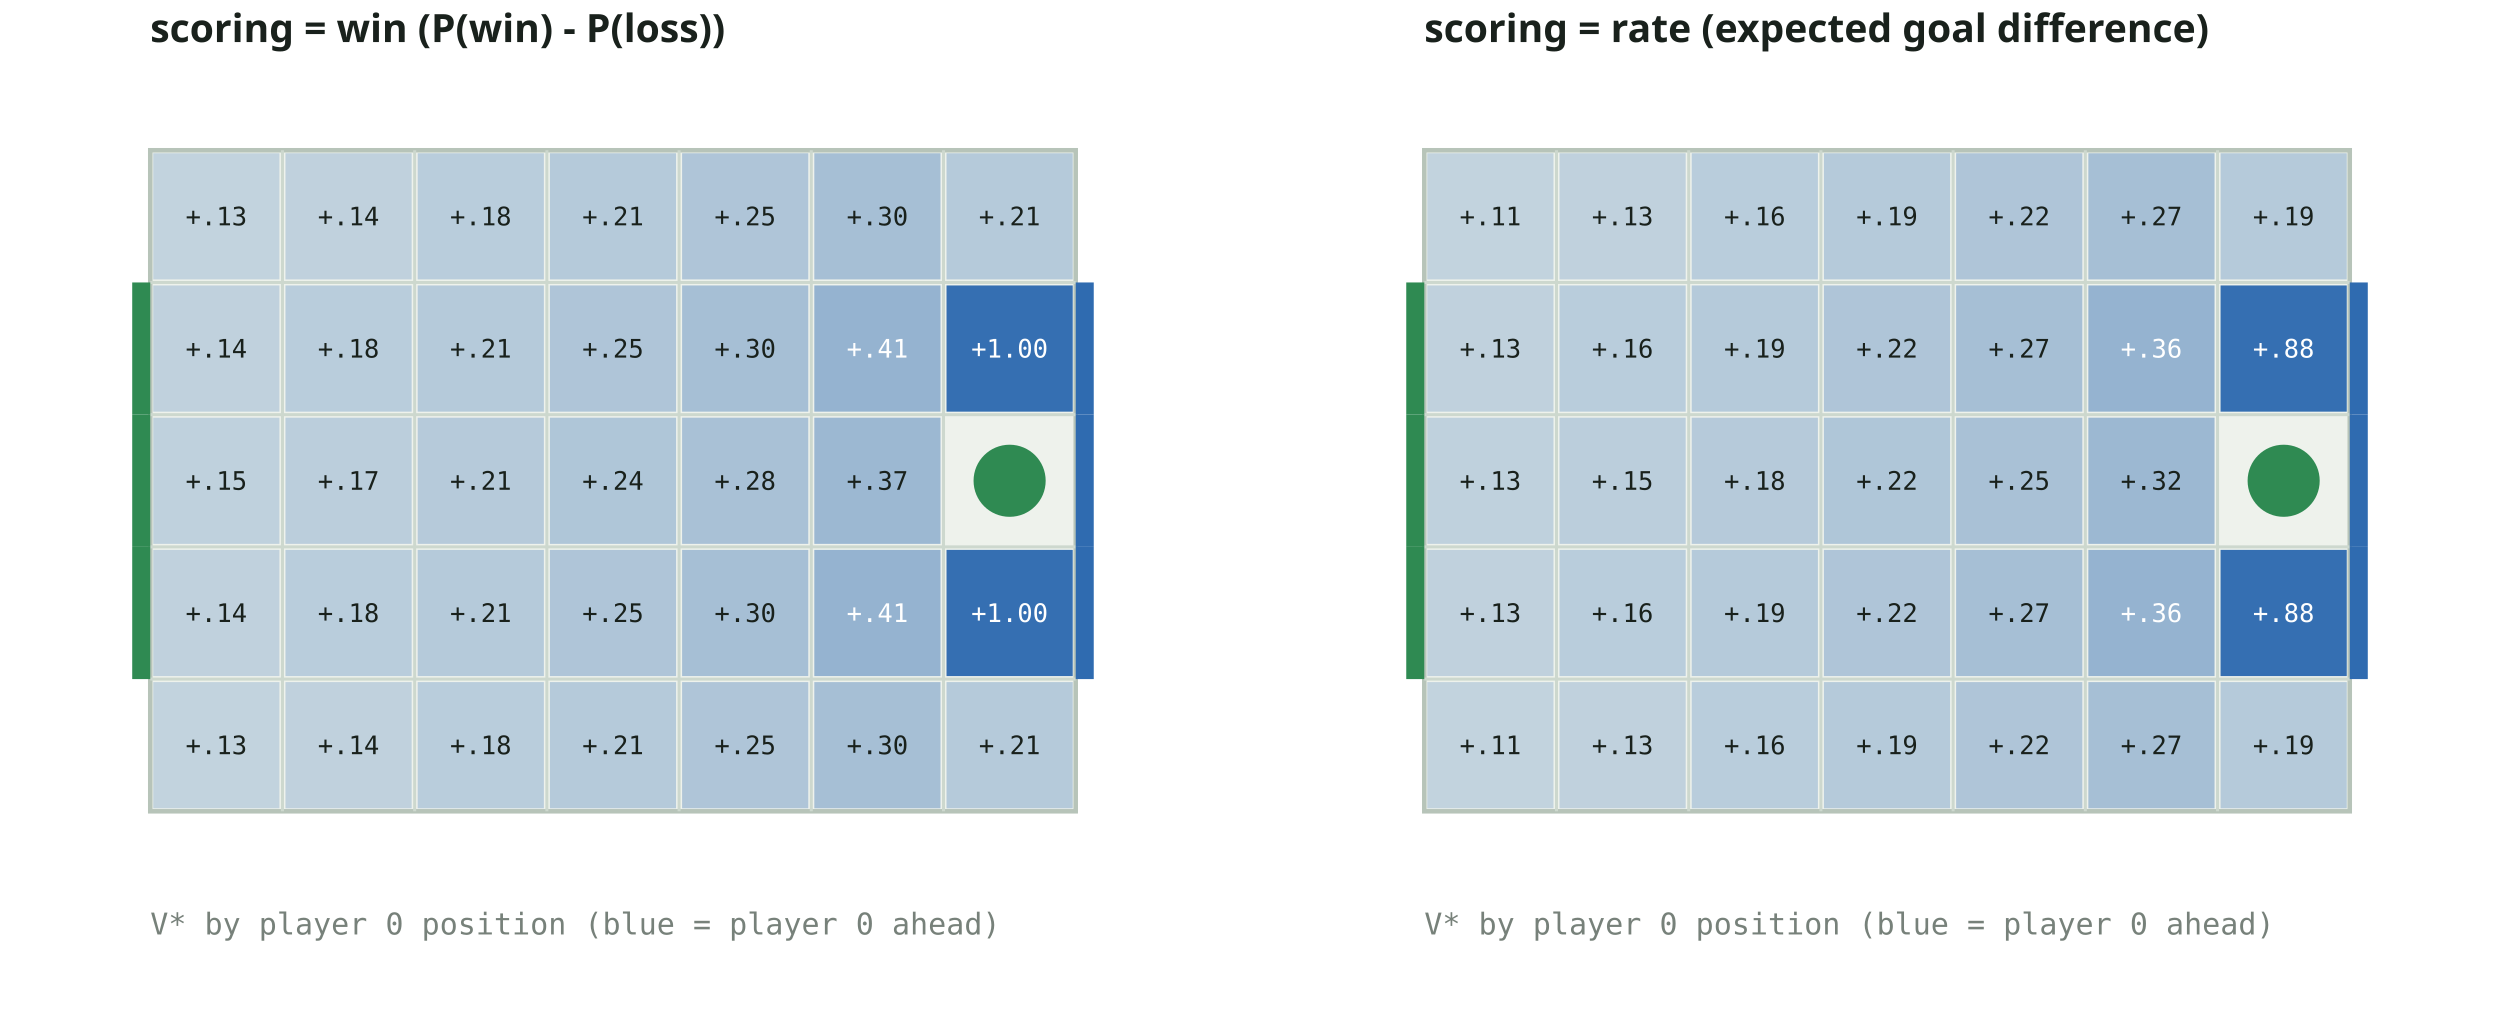
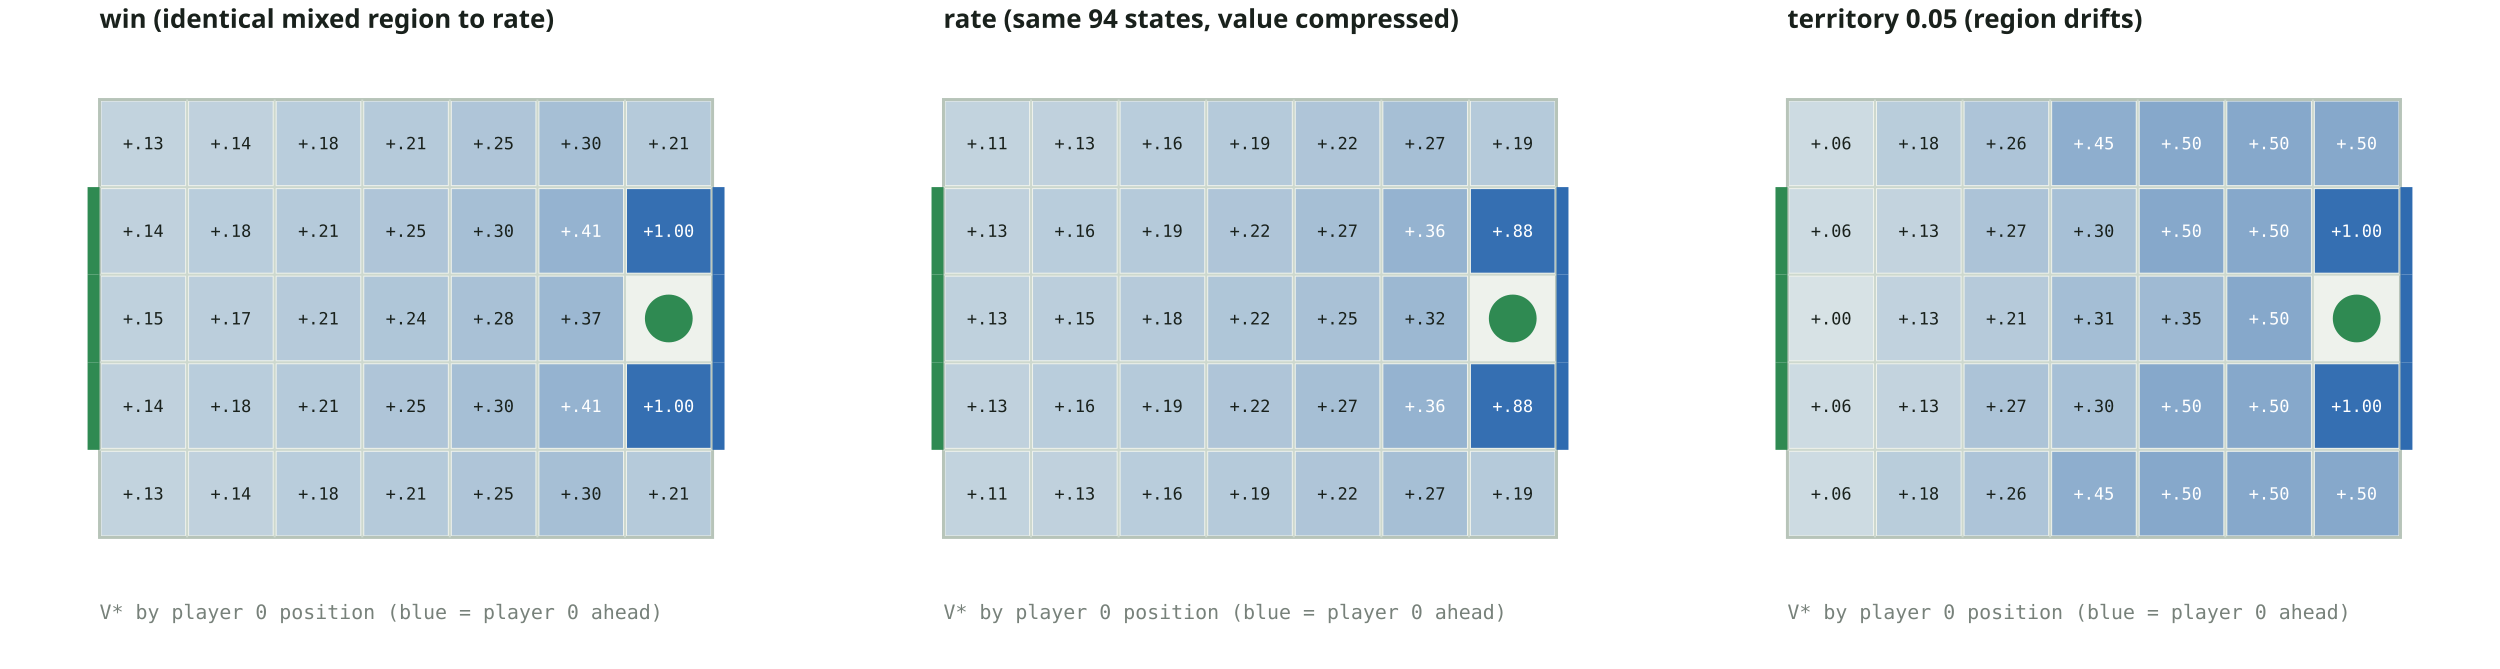
- <svg xmlns="http://www.w3.org/2000/svg" viewBox="0 0 832 336" role="img" aria-label="panel">
+ <svg xmlns="http://www.w3.org/2000/svg" viewBox="0 0 1256 336" role="img" aria-label="panel">
  <g transform="translate(20.0 20.0)">
-     <rect x="30" y="30" width="308" height="220" fill="var(--tint, #eef2ec)" stroke="var(--rule-strong, #b7c4b9)" stroke-width="1.5" />
-     <line x1="74" y1="30" x2="74" y2="250" stroke="var(--rule, #cdd8ce)" stroke-width="1" />
-     <line x1="118" y1="30" x2="118" y2="250" stroke="var(--rule, #cdd8ce)" stroke-width="1" />
-     <line x1="162" y1="30" x2="162" y2="250" stroke="var(--rule, #cdd8ce)" stroke-width="1" />
-     <line x1="206" y1="30" x2="206" y2="250" stroke="var(--rule, #cdd8ce)" stroke-width="1" />
-     <line x1="250" y1="30" x2="250" y2="250" stroke="var(--rule, #cdd8ce)" stroke-width="1" />
-     <line x1="294" y1="30" x2="294" y2="250" stroke="var(--rule, #cdd8ce)" stroke-width="1" />
-     <line x1="30" y1="74" x2="338" y2="74" stroke="var(--rule, #cdd8ce)" stroke-width="1" />
-     <line x1="30" y1="118" x2="338" y2="118" stroke="var(--rule, #cdd8ce)" stroke-width="1" />
-     <line x1="30" y1="162" x2="338" y2="162" stroke="var(--rule, #cdd8ce)" stroke-width="1" />
-     <line x1="30" y1="206" x2="338" y2="206" stroke="var(--rule, #cdd8ce)" stroke-width="1" />
-     <rect x="24" y="162" width="6" height="44" fill="var(--p1, #2f8a52)" />
-     <rect x="338" y="162" width="6" height="44" fill="var(--p0, #2f6bb0)" />
-     <rect x="24" y="118" width="6" height="44" fill="var(--p1, #2f8a52)" />
-     <rect x="338" y="118" width="6" height="44" fill="var(--p0, #2f6bb0)" />
-     <rect x="24" y="74" width="6" height="44" fill="var(--p1, #2f8a52)" />
-     <rect x="338" y="74" width="6" height="44" fill="var(--p0, #2f6bb0)" />
-     <rect x="31" y="207" width="42" height="42" fill="#c2d3de" />
-     <text x="52" y="231" text-anchor="middle" font-family="ui-monospace,monospace" font-size="8.5" fill="var(--ink, #19211c)">+.13</text>
-     <rect x="31" y="163" width="42" height="42" fill="#c0d1dd" />
-     <text x="52" y="187" text-anchor="middle" font-family="ui-monospace,monospace" font-size="8.5" fill="var(--ink, #19211c)">+.14</text>
-     <rect x="31" y="119" width="42" height="42" fill="#bfd1dd" />
-     <text x="52" y="143" text-anchor="middle" font-family="ui-monospace,monospace" font-size="8.5" fill="var(--ink, #19211c)">+.15</text>
-     <rect x="31" y="75" width="42" height="42" fill="#c0d1dd" />
-     <text x="52" y="99" text-anchor="middle" font-family="ui-monospace,monospace" font-size="8.5" fill="var(--ink, #19211c)">+.14</text>
-     <rect x="31" y="31" width="42" height="42" fill="#c2d3de" />
-     <text x="52" y="55" text-anchor="middle" font-family="ui-monospace,monospace" font-size="8.5" fill="var(--ink, #19211c)">+.13</text>
-     <rect x="75" y="207" width="42" height="42" fill="#c0d1dd" />
-     <text x="96" y="231" text-anchor="middle" font-family="ui-monospace,monospace" font-size="8.5" fill="var(--ink, #19211c)">+.14</text>
-     <rect x="75" y="163" width="42" height="42" fill="#b9cddc" />
-     <text x="96" y="187" text-anchor="middle" font-family="ui-monospace,monospace" font-size="8.5" fill="var(--ink, #19211c)">+.18</text>
-     <rect x="75" y="119" width="42" height="42" fill="#bbcedc" />
-     <text x="96" y="143" text-anchor="middle" font-family="ui-monospace,monospace" font-size="8.5" fill="var(--ink, #19211c)">+.17</text>
-     <rect x="75" y="75" width="42" height="42" fill="#b9cddc" />
-     <text x="96" y="99" text-anchor="middle" font-family="ui-monospace,monospace" font-size="8.5" fill="var(--ink, #19211c)">+.18</text>
-     <rect x="75" y="31" width="42" height="42" fill="#c0d1dd" />
-     <text x="96" y="55" text-anchor="middle" font-family="ui-monospace,monospace" font-size="8.5" fill="var(--ink, #19211c)">+.14</text>
-     <rect x="119" y="207" width="42" height="42" fill="#b9cddc" />
-     <text x="140" y="231" text-anchor="middle" font-family="ui-monospace,monospace" font-size="8.5" fill="var(--ink, #19211c)">+.18</text>
-     <rect x="119" y="163" width="42" height="42" fill="#b5cada" />
-     <text x="140" y="187" text-anchor="middle" font-family="ui-monospace,monospace" font-size="8.5" fill="var(--ink, #19211c)">+.21</text>
-     <rect x="119" y="119" width="42" height="42" fill="#b6cada" />
-     <text x="140" y="143" text-anchor="middle" font-family="ui-monospace,monospace" font-size="8.5" fill="var(--ink, #19211c)">+.21</text>
-     <rect x="119" y="75" width="42" height="42" fill="#b5cada" />
-     <text x="140" y="99" text-anchor="middle" font-family="ui-monospace,monospace" font-size="8.5" fill="var(--ink, #19211c)">+.21</text>
-     <rect x="119" y="31" width="42" height="42" fill="#b9cddc" />
-     <text x="140" y="55" text-anchor="middle" font-family="ui-monospace,monospace" font-size="8.5" fill="var(--ink, #19211c)">+.18</text>
-     <rect x="163" y="207" width="42" height="42" fill="#b5cada" />
-     <text x="184" y="231" text-anchor="middle" font-family="ui-monospace,monospace" font-size="8.5" fill="var(--ink, #19211c)">+.21</text>
-     <rect x="163" y="163" width="42" height="42" fill="#afc5d8" />
-     <text x="184" y="187" text-anchor="middle" font-family="ui-monospace,monospace" font-size="8.5" fill="var(--ink, #19211c)">+.25</text>
-     <rect x="163" y="119" width="42" height="42" fill="#afc6d8" />
-     <text x="184" y="143" text-anchor="middle" font-family="ui-monospace,monospace" font-size="8.5" fill="var(--ink, #19211c)">+.24</text>
-     <rect x="163" y="75" width="42" height="42" fill="#afc5d8" />
-     <text x="184" y="99" text-anchor="middle" font-family="ui-monospace,monospace" font-size="8.5" fill="var(--ink, #19211c)">+.25</text>
-     <rect x="163" y="31" width="42" height="42" fill="#b5cada" />
-     <text x="184" y="55" text-anchor="middle" font-family="ui-monospace,monospace" font-size="8.5" fill="var(--ink, #19211c)">+.21</text>
-     <rect x="207" y="207" width="42" height="42" fill="#afc5d8" />
-     <text x="228" y="231" text-anchor="middle" font-family="ui-monospace,monospace" font-size="8.5" fill="var(--ink, #19211c)">+.25</text>
-     <rect x="207" y="163" width="42" height="42" fill="#a6bfd5" />
-     <text x="228" y="187" text-anchor="middle" font-family="ui-monospace,monospace" font-size="8.5" fill="var(--ink, #19211c)">+.30</text>
-     <rect x="207" y="119" width="42" height="42" fill="#a9c1d6" />
-     <text x="228" y="143" text-anchor="middle" font-family="ui-monospace,monospace" font-size="8.5" fill="var(--ink, #19211c)">+.28</text>
-     <rect x="207" y="75" width="42" height="42" fill="#a6bfd5" />
-     <text x="228" y="99" text-anchor="middle" font-family="ui-monospace,monospace" font-size="8.5" fill="var(--ink, #19211c)">+.30</text>
-     <rect x="207" y="31" width="42" height="42" fill="#afc5d8" />
-     <text x="228" y="55" text-anchor="middle" font-family="ui-monospace,monospace" font-size="8.5" fill="var(--ink, #19211c)">+.25</text>
-     <rect x="251" y="207" width="42" height="42" fill="#a6bfd5" />
-     <text x="272" y="231" text-anchor="middle" font-family="ui-monospace,monospace" font-size="8.5" fill="var(--ink, #19211c)">+.30</text>
-     <rect x="251" y="163" width="42" height="42" fill="#95b3d0" />
-     <text x="272" y="187" text-anchor="middle" font-family="ui-monospace,monospace" font-size="8.5" fill="var(--paper, #ffffff)">+.41</text>
-     <rect x="251" y="119" width="42" height="42" fill="#9cb8d2" />
-     <text x="272" y="143" text-anchor="middle" font-family="ui-monospace,monospace" font-size="8.5" fill="var(--ink, #19211c)">+.37</text>
-     <rect x="251" y="75" width="42" height="42" fill="#95b3d0" />
-     <text x="272" y="99" text-anchor="middle" font-family="ui-monospace,monospace" font-size="8.5" fill="var(--paper, #ffffff)">+.41</text>
-     <rect x="251" y="31" width="42" height="42" fill="#a6bfd5" />
-     <text x="272" y="55" text-anchor="middle" font-family="ui-monospace,monospace" font-size="8.5" fill="var(--ink, #19211c)">+.30</text>
-     <rect x="295" y="207" width="42" height="42" fill="#b5cada" />
-     <text x="316" y="231" text-anchor="middle" font-family="ui-monospace,monospace" font-size="8.5" fill="var(--ink, #19211c)">+.21</text>
-     <rect x="295" y="163" width="42" height="42" fill="#356fb2" />
-     <text x="316" y="187" text-anchor="middle" font-family="ui-monospace,monospace" font-size="8.5" fill="var(--paper, #ffffff)">+1.00</text>
-     <rect x="295" y="75" width="42" height="42" fill="#356fb2" />
-     <text x="316" y="99" text-anchor="middle" font-family="ui-monospace,monospace" font-size="8.5" fill="var(--paper, #ffffff)">+1.00</text>
-     <rect x="295" y="31" width="42" height="42" fill="#b5cada" />
-     <text x="316" y="55" text-anchor="middle" font-family="ui-monospace,monospace" font-size="8.5" fill="var(--ink, #19211c)">+.21</text>
-     <circle cx="316.0" cy="140.0" r="12" fill="var(--p1, #2f8a52)" />
-     <text x="30" y="291" font-family="ui-monospace,monospace" font-size="10" fill="var(--ink-faint, #77817a)">V* by player 0 position (blue = player 0 ahead)</text>
-     <text x="30" y="-6" font-family="Barlow Semi Condensed,sans-serif" font-weight="600" font-size="13" fill="var(--ink, #19211c)">scoring = win  (P(win) - P(loss))</text>
+     <clipPath id="pnl0">
+       <rect x="-20.0" y="-20.0" width="408.0" height="336.0" />
+     </clipPath>
+     <g clip-path="url(#pnl0)">
+       <rect x="30" y="30" width="308" height="220" fill="var(--tint, #eef2ec)" stroke="var(--rule-strong, #b7c4b9)" stroke-width="1.5" />
+       <line x1="74" y1="30" x2="74" y2="250" stroke="var(--rule, #cdd8ce)" stroke-width="1" />
+       <line x1="118" y1="30" x2="118" y2="250" stroke="var(--rule, #cdd8ce)" stroke-width="1" />
+       <line x1="162" y1="30" x2="162" y2="250" stroke="var(--rule, #cdd8ce)" stroke-width="1" />
+       <line x1="206" y1="30" x2="206" y2="250" stroke="var(--rule, #cdd8ce)" stroke-width="1" />
+       <line x1="250" y1="30" x2="250" y2="250" stroke="var(--rule, #cdd8ce)" stroke-width="1" />
+       <line x1="294" y1="30" x2="294" y2="250" stroke="var(--rule, #cdd8ce)" stroke-width="1" />
+       <line x1="30" y1="74" x2="338" y2="74" stroke="var(--rule, #cdd8ce)" stroke-width="1" />
+       <line x1="30" y1="118" x2="338" y2="118" stroke="var(--rule, #cdd8ce)" stroke-width="1" />
+       <line x1="30" y1="162" x2="338" y2="162" stroke="var(--rule, #cdd8ce)" stroke-width="1" />
+       <line x1="30" y1="206" x2="338" y2="206" stroke="var(--rule, #cdd8ce)" stroke-width="1" />
+       <rect x="24" y="162" width="6" height="44" fill="var(--p1, #2f8a52)" />
+       <rect x="338" y="162" width="6" height="44" fill="var(--p0, #2f6bb0)" />
+       <rect x="24" y="118" width="6" height="44" fill="var(--p1, #2f8a52)" />
+       <rect x="338" y="118" width="6" height="44" fill="var(--p0, #2f6bb0)" />
+       <rect x="24" y="74" width="6" height="44" fill="var(--p1, #2f8a52)" />
+       <rect x="338" y="74" width="6" height="44" fill="var(--p0, #2f6bb0)" />
+       <rect x="31" y="207" width="42" height="42" fill="#c2d3de" />
+       <text x="52" y="231" text-anchor="middle" font-family="ui-monospace,monospace" font-size="8.5" fill="var(--ink, #19211c)">+.13</text>
+       <rect x="31" y="163" width="42" height="42" fill="#c0d1dd" />
+       <text x="52" y="187" text-anchor="middle" font-family="ui-monospace,monospace" font-size="8.5" fill="var(--ink, #19211c)">+.14</text>
+       <rect x="31" y="119" width="42" height="42" fill="#bfd1dd" />
+       <text x="52" y="143" text-anchor="middle" font-family="ui-monospace,monospace" font-size="8.5" fill="var(--ink, #19211c)">+.15</text>
+       <rect x="31" y="75" width="42" height="42" fill="#c0d1dd" />
+       <text x="52" y="99" text-anchor="middle" font-family="ui-monospace,monospace" font-size="8.5" fill="var(--ink, #19211c)">+.14</text>
+       <rect x="31" y="31" width="42" height="42" fill="#c2d3de" />
+       <text x="52" y="55" text-anchor="middle" font-family="ui-monospace,monospace" font-size="8.5" fill="var(--ink, #19211c)">+.13</text>
+       <rect x="75" y="207" width="42" height="42" fill="#c0d1dd" />
+       <text x="96" y="231" text-anchor="middle" font-family="ui-monospace,monospace" font-size="8.5" fill="var(--ink, #19211c)">+.14</text>
+       <rect x="75" y="163" width="42" height="42" fill="#b9cddc" />
+       <text x="96" y="187" text-anchor="middle" font-family="ui-monospace,monospace" font-size="8.5" fill="var(--ink, #19211c)">+.18</text>
+       <rect x="75" y="119" width="42" height="42" fill="#bbcedc" />
+       <text x="96" y="143" text-anchor="middle" font-family="ui-monospace,monospace" font-size="8.5" fill="var(--ink, #19211c)">+.17</text>
+       <rect x="75" y="75" width="42" height="42" fill="#b9cddc" />
+       <text x="96" y="99" text-anchor="middle" font-family="ui-monospace,monospace" font-size="8.5" fill="var(--ink, #19211c)">+.18</text>
+       <rect x="75" y="31" width="42" height="42" fill="#c0d1dd" />
+       <text x="96" y="55" text-anchor="middle" font-family="ui-monospace,monospace" font-size="8.5" fill="var(--ink, #19211c)">+.14</text>
+       <rect x="119" y="207" width="42" height="42" fill="#b9cddc" />
+       <text x="140" y="231" text-anchor="middle" font-family="ui-monospace,monospace" font-size="8.5" fill="var(--ink, #19211c)">+.18</text>
+       <rect x="119" y="163" width="42" height="42" fill="#b5cada" />
+       <text x="140" y="187" text-anchor="middle" font-family="ui-monospace,monospace" font-size="8.5" fill="var(--ink, #19211c)">+.21</text>
+       <rect x="119" y="119" width="42" height="42" fill="#b6cada" />
+       <text x="140" y="143" text-anchor="middle" font-family="ui-monospace,monospace" font-size="8.5" fill="var(--ink, #19211c)">+.21</text>
+       <rect x="119" y="75" width="42" height="42" fill="#b5cada" />
+       <text x="140" y="99" text-anchor="middle" font-family="ui-monospace,monospace" font-size="8.5" fill="var(--ink, #19211c)">+.21</text>
+       <rect x="119" y="31" width="42" height="42" fill="#b9cddc" />
+       <text x="140" y="55" text-anchor="middle" font-family="ui-monospace,monospace" font-size="8.5" fill="var(--ink, #19211c)">+.18</text>
+       <rect x="163" y="207" width="42" height="42" fill="#b5cada" />
+       <text x="184" y="231" text-anchor="middle" font-family="ui-monospace,monospace" font-size="8.5" fill="var(--ink, #19211c)">+.21</text>
+       <rect x="163" y="163" width="42" height="42" fill="#afc5d8" />
+       <text x="184" y="187" text-anchor="middle" font-family="ui-monospace,monospace" font-size="8.5" fill="var(--ink, #19211c)">+.25</text>
+       <rect x="163" y="119" width="42" height="42" fill="#afc6d8" />
+       <text x="184" y="143" text-anchor="middle" font-family="ui-monospace,monospace" font-size="8.5" fill="var(--ink, #19211c)">+.24</text>
+       <rect x="163" y="75" width="42" height="42" fill="#afc5d8" />
+       <text x="184" y="99" text-anchor="middle" font-family="ui-monospace,monospace" font-size="8.5" fill="var(--ink, #19211c)">+.25</text>
+       <rect x="163" y="31" width="42" height="42" fill="#b5cada" />
+       <text x="184" y="55" text-anchor="middle" font-family="ui-monospace,monospace" font-size="8.5" fill="var(--ink, #19211c)">+.21</text>
+       <rect x="207" y="207" width="42" height="42" fill="#afc5d8" />
+       <text x="228" y="231" text-anchor="middle" font-family="ui-monospace,monospace" font-size="8.5" fill="var(--ink, #19211c)">+.25</text>
+       <rect x="207" y="163" width="42" height="42" fill="#a6bfd5" />
+       <text x="228" y="187" text-anchor="middle" font-family="ui-monospace,monospace" font-size="8.5" fill="var(--ink, #19211c)">+.30</text>
+       <rect x="207" y="119" width="42" height="42" fill="#a9c1d6" />
+       <text x="228" y="143" text-anchor="middle" font-family="ui-monospace,monospace" font-size="8.5" fill="var(--ink, #19211c)">+.28</text>
+       <rect x="207" y="75" width="42" height="42" fill="#a6bfd5" />
+       <text x="228" y="99" text-anchor="middle" font-family="ui-monospace,monospace" font-size="8.5" fill="var(--ink, #19211c)">+.30</text>
+       <rect x="207" y="31" width="42" height="42" fill="#afc5d8" />
+       <text x="228" y="55" text-anchor="middle" font-family="ui-monospace,monospace" font-size="8.5" fill="var(--ink, #19211c)">+.25</text>
+       <rect x="251" y="207" width="42" height="42" fill="#a6bfd5" />
+       <text x="272" y="231" text-anchor="middle" font-family="ui-monospace,monospace" font-size="8.5" fill="var(--ink, #19211c)">+.30</text>
+       <rect x="251" y="163" width="42" height="42" fill="#95b3d0" />
+       <text x="272" y="187" text-anchor="middle" font-family="ui-monospace,monospace" font-size="8.5" fill="var(--paper, #ffffff)">+.41</text>
+       <rect x="251" y="119" width="42" height="42" fill="#9cb8d2" />
+       <text x="272" y="143" text-anchor="middle" font-family="ui-monospace,monospace" font-size="8.5" fill="var(--ink, #19211c)">+.37</text>
+       <rect x="251" y="75" width="42" height="42" fill="#95b3d0" />
+       <text x="272" y="99" text-anchor="middle" font-family="ui-monospace,monospace" font-size="8.5" fill="var(--paper, #ffffff)">+.41</text>
+       <rect x="251" y="31" width="42" height="42" fill="#a6bfd5" />
+       <text x="272" y="55" text-anchor="middle" font-family="ui-monospace,monospace" font-size="8.5" fill="var(--ink, #19211c)">+.30</text>
+       <rect x="295" y="207" width="42" height="42" fill="#b5cada" />
+       <text x="316" y="231" text-anchor="middle" font-family="ui-monospace,monospace" font-size="8.5" fill="var(--ink, #19211c)">+.21</text>
+       <rect x="295" y="163" width="42" height="42" fill="#356fb2" />
+       <text x="316" y="187" text-anchor="middle" font-family="ui-monospace,monospace" font-size="8.5" fill="var(--paper, #ffffff)">+1.00</text>
+       <rect x="295" y="75" width="42" height="42" fill="#356fb2" />
+       <text x="316" y="99" text-anchor="middle" font-family="ui-monospace,monospace" font-size="8.5" fill="var(--paper, #ffffff)">+1.00</text>
+       <rect x="295" y="31" width="42" height="42" fill="#b5cada" />
+       <text x="316" y="55" text-anchor="middle" font-family="ui-monospace,monospace" font-size="8.5" fill="var(--ink, #19211c)">+.21</text>
+       <circle cx="316.0" cy="140.0" r="12" fill="var(--p1, #2f8a52)" />
+       <text x="30" y="291" font-family="ui-monospace,monospace" font-size="10" fill="var(--ink-faint, #77817a)">V* by player 0 position (blue = player 0 ahead)</text>
+       <text x="30" y="-6" font-family="Barlow Semi Condensed,sans-serif" font-weight="600" font-size="13" fill="var(--ink, #19211c)">win  (identical mixed region to rate)</text>
+     </g>
  </g>
  <g transform="translate(444.0 20.0)">
-     <rect x="30" y="30" width="308" height="220" fill="var(--tint, #eef2ec)" stroke="var(--rule-strong, #b7c4b9)" stroke-width="1.5" />
-     <line x1="74" y1="30" x2="74" y2="250" stroke="var(--rule, #cdd8ce)" stroke-width="1" />
-     <line x1="118" y1="30" x2="118" y2="250" stroke="var(--rule, #cdd8ce)" stroke-width="1" />
-     <line x1="162" y1="30" x2="162" y2="250" stroke="var(--rule, #cdd8ce)" stroke-width="1" />
-     <line x1="206" y1="30" x2="206" y2="250" stroke="var(--rule, #cdd8ce)" stroke-width="1" />
-     <line x1="250" y1="30" x2="250" y2="250" stroke="var(--rule, #cdd8ce)" stroke-width="1" />
-     <line x1="294" y1="30" x2="294" y2="250" stroke="var(--rule, #cdd8ce)" stroke-width="1" />
-     <line x1="30" y1="74" x2="338" y2="74" stroke="var(--rule, #cdd8ce)" stroke-width="1" />
-     <line x1="30" y1="118" x2="338" y2="118" stroke="var(--rule, #cdd8ce)" stroke-width="1" />
-     <line x1="30" y1="162" x2="338" y2="162" stroke="var(--rule, #cdd8ce)" stroke-width="1" />
-     <line x1="30" y1="206" x2="338" y2="206" stroke="var(--rule, #cdd8ce)" stroke-width="1" />
-     <rect x="24" y="162" width="6" height="44" fill="var(--p1, #2f8a52)" />
-     <rect x="338" y="162" width="6" height="44" fill="var(--p0, #2f6bb0)" />
-     <rect x="24" y="118" width="6" height="44" fill="var(--p1, #2f8a52)" />
-     <rect x="338" y="118" width="6" height="44" fill="var(--p0, #2f6bb0)" />
-     <rect x="24" y="74" width="6" height="44" fill="var(--p1, #2f8a52)" />
-     <rect x="338" y="74" width="6" height="44" fill="var(--p0, #2f6bb0)" />
-     <rect x="31" y="207" width="42" height="42" fill="#c2d3de" />
-     <text x="52" y="231" text-anchor="middle" font-family="ui-monospace,monospace" font-size="8.5" fill="var(--ink, #19211c)">+.11</text>
-     <rect x="31" y="163" width="42" height="42" fill="#c0d1dd" />
-     <text x="52" y="187" text-anchor="middle" font-family="ui-monospace,monospace" font-size="8.5" fill="var(--ink, #19211c)">+.13</text>
-     <rect x="31" y="119" width="42" height="42" fill="#bfd1dd" />
-     <text x="52" y="143" text-anchor="middle" font-family="ui-monospace,monospace" font-size="8.5" fill="var(--ink, #19211c)">+.13</text>
-     <rect x="31" y="75" width="42" height="42" fill="#c0d1dd" />
-     <text x="52" y="99" text-anchor="middle" font-family="ui-monospace,monospace" font-size="8.5" fill="var(--ink, #19211c)">+.13</text>
-     <rect x="31" y="31" width="42" height="42" fill="#c2d3de" />
-     <text x="52" y="55" text-anchor="middle" font-family="ui-monospace,monospace" font-size="8.5" fill="var(--ink, #19211c)">+.11</text>
-     <rect x="75" y="207" width="42" height="42" fill="#c0d1dd" />
-     <text x="96" y="231" text-anchor="middle" font-family="ui-monospace,monospace" font-size="8.5" fill="var(--ink, #19211c)">+.13</text>
-     <rect x="75" y="163" width="42" height="42" fill="#b9cddc" />
-     <text x="96" y="187" text-anchor="middle" font-family="ui-monospace,monospace" font-size="8.5" fill="var(--ink, #19211c)">+.16</text>
-     <rect x="75" y="119" width="42" height="42" fill="#bbcedc" />
-     <text x="96" y="143" text-anchor="middle" font-family="ui-monospace,monospace" font-size="8.5" fill="var(--ink, #19211c)">+.15</text>
-     <rect x="75" y="75" width="42" height="42" fill="#b9cddc" />
-     <text x="96" y="99" text-anchor="middle" font-family="ui-monospace,monospace" font-size="8.5" fill="var(--ink, #19211c)">+.16</text>
-     <rect x="75" y="31" width="42" height="42" fill="#c0d1dd" />
-     <text x="96" y="55" text-anchor="middle" font-family="ui-monospace,monospace" font-size="8.5" fill="var(--ink, #19211c)">+.13</text>
-     <rect x="119" y="207" width="42" height="42" fill="#b9cddc" />
-     <text x="140" y="231" text-anchor="middle" font-family="ui-monospace,monospace" font-size="8.5" fill="var(--ink, #19211c)">+.16</text>
-     <rect x="119" y="163" width="42" height="42" fill="#b5cada" />
-     <text x="140" y="187" text-anchor="middle" font-family="ui-monospace,monospace" font-size="8.5" fill="var(--ink, #19211c)">+.19</text>
-     <rect x="119" y="119" width="42" height="42" fill="#b6cada" />
-     <text x="140" y="143" text-anchor="middle" font-family="ui-monospace,monospace" font-size="8.5" fill="var(--ink, #19211c)">+.18</text>
-     <rect x="119" y="75" width="42" height="42" fill="#b5cada" />
-     <text x="140" y="99" text-anchor="middle" font-family="ui-monospace,monospace" font-size="8.5" fill="var(--ink, #19211c)">+.19</text>
-     <rect x="119" y="31" width="42" height="42" fill="#b9cddc" />
-     <text x="140" y="55" text-anchor="middle" font-family="ui-monospace,monospace" font-size="8.5" fill="var(--ink, #19211c)">+.16</text>
-     <rect x="163" y="207" width="42" height="42" fill="#b5cada" />
-     <text x="184" y="231" text-anchor="middle" font-family="ui-monospace,monospace" font-size="8.5" fill="var(--ink, #19211c)">+.19</text>
-     <rect x="163" y="163" width="42" height="42" fill="#afc5d8" />
-     <text x="184" y="187" text-anchor="middle" font-family="ui-monospace,monospace" font-size="8.5" fill="var(--ink, #19211c)">+.22</text>
-     <rect x="163" y="119" width="42" height="42" fill="#afc6d8" />
-     <text x="184" y="143" text-anchor="middle" font-family="ui-monospace,monospace" font-size="8.5" fill="var(--ink, #19211c)">+.22</text>
-     <rect x="163" y="75" width="42" height="42" fill="#afc5d8" />
-     <text x="184" y="99" text-anchor="middle" font-family="ui-monospace,monospace" font-size="8.5" fill="var(--ink, #19211c)">+.22</text>
-     <rect x="163" y="31" width="42" height="42" fill="#b5cada" />
-     <text x="184" y="55" text-anchor="middle" font-family="ui-monospace,monospace" font-size="8.5" fill="var(--ink, #19211c)">+.19</text>
-     <rect x="207" y="207" width="42" height="42" fill="#afc5d8" />
-     <text x="228" y="231" text-anchor="middle" font-family="ui-monospace,monospace" font-size="8.5" fill="var(--ink, #19211c)">+.22</text>
-     <rect x="207" y="163" width="42" height="42" fill="#a6bfd5" />
-     <text x="228" y="187" text-anchor="middle" font-family="ui-monospace,monospace" font-size="8.5" fill="var(--ink, #19211c)">+.27</text>
-     <rect x="207" y="119" width="42" height="42" fill="#a9c1d6" />
-     <text x="228" y="143" text-anchor="middle" font-family="ui-monospace,monospace" font-size="8.5" fill="var(--ink, #19211c)">+.25</text>
-     <rect x="207" y="75" width="42" height="42" fill="#a6bfd5" />
-     <text x="228" y="99" text-anchor="middle" font-family="ui-monospace,monospace" font-size="8.5" fill="var(--ink, #19211c)">+.27</text>
-     <rect x="207" y="31" width="42" height="42" fill="#afc5d8" />
-     <text x="228" y="55" text-anchor="middle" font-family="ui-monospace,monospace" font-size="8.5" fill="var(--ink, #19211c)">+.22</text>
-     <rect x="251" y="207" width="42" height="42" fill="#a6bfd5" />
-     <text x="272" y="231" text-anchor="middle" font-family="ui-monospace,monospace" font-size="8.5" fill="var(--ink, #19211c)">+.27</text>
-     <rect x="251" y="163" width="42" height="42" fill="#95b3d0" />
-     <text x="272" y="187" text-anchor="middle" font-family="ui-monospace,monospace" font-size="8.5" fill="var(--paper, #ffffff)">+.36</text>
-     <rect x="251" y="119" width="42" height="42" fill="#9cb8d2" />
-     <text x="272" y="143" text-anchor="middle" font-family="ui-monospace,monospace" font-size="8.5" fill="var(--ink, #19211c)">+.32</text>
-     <rect x="251" y="75" width="42" height="42" fill="#95b3d0" />
-     <text x="272" y="99" text-anchor="middle" font-family="ui-monospace,monospace" font-size="8.5" fill="var(--paper, #ffffff)">+.36</text>
-     <rect x="251" y="31" width="42" height="42" fill="#a6bfd5" />
-     <text x="272" y="55" text-anchor="middle" font-family="ui-monospace,monospace" font-size="8.5" fill="var(--ink, #19211c)">+.27</text>
-     <rect x="295" y="207" width="42" height="42" fill="#b5cada" />
-     <text x="316" y="231" text-anchor="middle" font-family="ui-monospace,monospace" font-size="8.5" fill="var(--ink, #19211c)">+.19</text>
-     <rect x="295" y="163" width="42" height="42" fill="#356fb2" />
-     <text x="316" y="187" text-anchor="middle" font-family="ui-monospace,monospace" font-size="8.5" fill="var(--paper, #ffffff)">+.88</text>
-     <rect x="295" y="75" width="42" height="42" fill="#356fb2" />
-     <text x="316" y="99" text-anchor="middle" font-family="ui-monospace,monospace" font-size="8.5" fill="var(--paper, #ffffff)">+.88</text>
-     <rect x="295" y="31" width="42" height="42" fill="#b5cada" />
-     <text x="316" y="55" text-anchor="middle" font-family="ui-monospace,monospace" font-size="8.5" fill="var(--ink, #19211c)">+.19</text>
-     <circle cx="316.0" cy="140.0" r="12" fill="var(--p1, #2f8a52)" />
-     <text x="30" y="291" font-family="ui-monospace,monospace" font-size="10" fill="var(--ink-faint, #77817a)">V* by player 0 position (blue = player 0 ahead)</text>
-     <text x="30" y="-6" font-family="Barlow Semi Condensed,sans-serif" font-weight="600" font-size="13" fill="var(--ink, #19211c)">scoring = rate  (expected goal difference)</text>
+     <clipPath id="pnl1">
+       <rect x="-20.0" y="-20.0" width="408.0" height="336.0" />
+     </clipPath>
+     <g clip-path="url(#pnl1)">
+       <rect x="30" y="30" width="308" height="220" fill="var(--tint, #eef2ec)" stroke="var(--rule-strong, #b7c4b9)" stroke-width="1.5" />
+       <line x1="74" y1="30" x2="74" y2="250" stroke="var(--rule, #cdd8ce)" stroke-width="1" />
+       <line x1="118" y1="30" x2="118" y2="250" stroke="var(--rule, #cdd8ce)" stroke-width="1" />
+       <line x1="162" y1="30" x2="162" y2="250" stroke="var(--rule, #cdd8ce)" stroke-width="1" />
+       <line x1="206" y1="30" x2="206" y2="250" stroke="var(--rule, #cdd8ce)" stroke-width="1" />
+       <line x1="250" y1="30" x2="250" y2="250" stroke="var(--rule, #cdd8ce)" stroke-width="1" />
+       <line x1="294" y1="30" x2="294" y2="250" stroke="var(--rule, #cdd8ce)" stroke-width="1" />
+       <line x1="30" y1="74" x2="338" y2="74" stroke="var(--rule, #cdd8ce)" stroke-width="1" />
+       <line x1="30" y1="118" x2="338" y2="118" stroke="var(--rule, #cdd8ce)" stroke-width="1" />
+       <line x1="30" y1="162" x2="338" y2="162" stroke="var(--rule, #cdd8ce)" stroke-width="1" />
+       <line x1="30" y1="206" x2="338" y2="206" stroke="var(--rule, #cdd8ce)" stroke-width="1" />
+       <rect x="24" y="162" width="6" height="44" fill="var(--p1, #2f8a52)" />
+       <rect x="338" y="162" width="6" height="44" fill="var(--p0, #2f6bb0)" />
+       <rect x="24" y="118" width="6" height="44" fill="var(--p1, #2f8a52)" />
+       <rect x="338" y="118" width="6" height="44" fill="var(--p0, #2f6bb0)" />
+       <rect x="24" y="74" width="6" height="44" fill="var(--p1, #2f8a52)" />
+       <rect x="338" y="74" width="6" height="44" fill="var(--p0, #2f6bb0)" />
+       <rect x="31" y="207" width="42" height="42" fill="#c2d3de" />
+       <text x="52" y="231" text-anchor="middle" font-family="ui-monospace,monospace" font-size="8.5" fill="var(--ink, #19211c)">+.11</text>
+       <rect x="31" y="163" width="42" height="42" fill="#c0d1dd" />
+       <text x="52" y="187" text-anchor="middle" font-family="ui-monospace,monospace" font-size="8.5" fill="var(--ink, #19211c)">+.13</text>
+       <rect x="31" y="119" width="42" height="42" fill="#bfd1dd" />
+       <text x="52" y="143" text-anchor="middle" font-family="ui-monospace,monospace" font-size="8.5" fill="var(--ink, #19211c)">+.13</text>
+       <rect x="31" y="75" width="42" height="42" fill="#c0d1dd" />
+       <text x="52" y="99" text-anchor="middle" font-family="ui-monospace,monospace" font-size="8.5" fill="var(--ink, #19211c)">+.13</text>
+       <rect x="31" y="31" width="42" height="42" fill="#c2d3de" />
+       <text x="52" y="55" text-anchor="middle" font-family="ui-monospace,monospace" font-size="8.5" fill="var(--ink, #19211c)">+.11</text>
+       <rect x="75" y="207" width="42" height="42" fill="#c0d1dd" />
+       <text x="96" y="231" text-anchor="middle" font-family="ui-monospace,monospace" font-size="8.5" fill="var(--ink, #19211c)">+.13</text>
+       <rect x="75" y="163" width="42" height="42" fill="#b9cddc" />
+       <text x="96" y="187" text-anchor="middle" font-family="ui-monospace,monospace" font-size="8.5" fill="var(--ink, #19211c)">+.16</text>
+       <rect x="75" y="119" width="42" height="42" fill="#bbcedc" />
+       <text x="96" y="143" text-anchor="middle" font-family="ui-monospace,monospace" font-size="8.5" fill="var(--ink, #19211c)">+.15</text>
+       <rect x="75" y="75" width="42" height="42" fill="#b9cddc" />
+       <text x="96" y="99" text-anchor="middle" font-family="ui-monospace,monospace" font-size="8.5" fill="var(--ink, #19211c)">+.16</text>
+       <rect x="75" y="31" width="42" height="42" fill="#c0d1dd" />
+       <text x="96" y="55" text-anchor="middle" font-family="ui-monospace,monospace" font-size="8.5" fill="var(--ink, #19211c)">+.13</text>
+       <rect x="119" y="207" width="42" height="42" fill="#b9cddc" />
+       <text x="140" y="231" text-anchor="middle" font-family="ui-monospace,monospace" font-size="8.5" fill="var(--ink, #19211c)">+.16</text>
+       <rect x="119" y="163" width="42" height="42" fill="#b5cada" />
+       <text x="140" y="187" text-anchor="middle" font-family="ui-monospace,monospace" font-size="8.5" fill="var(--ink, #19211c)">+.19</text>
+       <rect x="119" y="119" width="42" height="42" fill="#b6cada" />
+       <text x="140" y="143" text-anchor="middle" font-family="ui-monospace,monospace" font-size="8.5" fill="var(--ink, #19211c)">+.18</text>
+       <rect x="119" y="75" width="42" height="42" fill="#b5cada" />
+       <text x="140" y="99" text-anchor="middle" font-family="ui-monospace,monospace" font-size="8.5" fill="var(--ink, #19211c)">+.19</text>
+       <rect x="119" y="31" width="42" height="42" fill="#b9cddc" />
+       <text x="140" y="55" text-anchor="middle" font-family="ui-monospace,monospace" font-size="8.5" fill="var(--ink, #19211c)">+.16</text>
+       <rect x="163" y="207" width="42" height="42" fill="#b5cada" />
+       <text x="184" y="231" text-anchor="middle" font-family="ui-monospace,monospace" font-size="8.5" fill="var(--ink, #19211c)">+.19</text>
+       <rect x="163" y="163" width="42" height="42" fill="#afc5d8" />
+       <text x="184" y="187" text-anchor="middle" font-family="ui-monospace,monospace" font-size="8.5" fill="var(--ink, #19211c)">+.22</text>
+       <rect x="163" y="119" width="42" height="42" fill="#afc6d8" />
+       <text x="184" y="143" text-anchor="middle" font-family="ui-monospace,monospace" font-size="8.5" fill="var(--ink, #19211c)">+.22</text>
+       <rect x="163" y="75" width="42" height="42" fill="#afc5d8" />
+       <text x="184" y="99" text-anchor="middle" font-family="ui-monospace,monospace" font-size="8.5" fill="var(--ink, #19211c)">+.22</text>
+       <rect x="163" y="31" width="42" height="42" fill="#b5cada" />
+       <text x="184" y="55" text-anchor="middle" font-family="ui-monospace,monospace" font-size="8.5" fill="var(--ink, #19211c)">+.19</text>
+       <rect x="207" y="207" width="42" height="42" fill="#afc5d8" />
+       <text x="228" y="231" text-anchor="middle" font-family="ui-monospace,monospace" font-size="8.5" fill="var(--ink, #19211c)">+.22</text>
+       <rect x="207" y="163" width="42" height="42" fill="#a6bfd5" />
+       <text x="228" y="187" text-anchor="middle" font-family="ui-monospace,monospace" font-size="8.5" fill="var(--ink, #19211c)">+.27</text>
+       <rect x="207" y="119" width="42" height="42" fill="#a9c1d6" />
+       <text x="228" y="143" text-anchor="middle" font-family="ui-monospace,monospace" font-size="8.5" fill="var(--ink, #19211c)">+.25</text>
+       <rect x="207" y="75" width="42" height="42" fill="#a6bfd5" />
+       <text x="228" y="99" text-anchor="middle" font-family="ui-monospace,monospace" font-size="8.5" fill="var(--ink, #19211c)">+.27</text>
+       <rect x="207" y="31" width="42" height="42" fill="#afc5d8" />
+       <text x="228" y="55" text-anchor="middle" font-family="ui-monospace,monospace" font-size="8.5" fill="var(--ink, #19211c)">+.22</text>
+       <rect x="251" y="207" width="42" height="42" fill="#a6bfd5" />
+       <text x="272" y="231" text-anchor="middle" font-family="ui-monospace,monospace" font-size="8.5" fill="var(--ink, #19211c)">+.27</text>
+       <rect x="251" y="163" width="42" height="42" fill="#95b3d0" />
+       <text x="272" y="187" text-anchor="middle" font-family="ui-monospace,monospace" font-size="8.5" fill="var(--paper, #ffffff)">+.36</text>
+       <rect x="251" y="119" width="42" height="42" fill="#9cb8d2" />
+       <text x="272" y="143" text-anchor="middle" font-family="ui-monospace,monospace" font-size="8.5" fill="var(--ink, #19211c)">+.32</text>
+       <rect x="251" y="75" width="42" height="42" fill="#95b3d0" />
+       <text x="272" y="99" text-anchor="middle" font-family="ui-monospace,monospace" font-size="8.5" fill="var(--paper, #ffffff)">+.36</text>
+       <rect x="251" y="31" width="42" height="42" fill="#a6bfd5" />
+       <text x="272" y="55" text-anchor="middle" font-family="ui-monospace,monospace" font-size="8.5" fill="var(--ink, #19211c)">+.27</text>
+       <rect x="295" y="207" width="42" height="42" fill="#b5cada" />
+       <text x="316" y="231" text-anchor="middle" font-family="ui-monospace,monospace" font-size="8.5" fill="var(--ink, #19211c)">+.19</text>
+       <rect x="295" y="163" width="42" height="42" fill="#356fb2" />
+       <text x="316" y="187" text-anchor="middle" font-family="ui-monospace,monospace" font-size="8.5" fill="var(--paper, #ffffff)">+.88</text>
+       <rect x="295" y="75" width="42" height="42" fill="#356fb2" />
+       <text x="316" y="99" text-anchor="middle" font-family="ui-monospace,monospace" font-size="8.5" fill="var(--paper, #ffffff)">+.88</text>
+       <rect x="295" y="31" width="42" height="42" fill="#b5cada" />
+       <text x="316" y="55" text-anchor="middle" font-family="ui-monospace,monospace" font-size="8.5" fill="var(--ink, #19211c)">+.19</text>
+       <circle cx="316.0" cy="140.0" r="12" fill="var(--p1, #2f8a52)" />
+       <text x="30" y="291" font-family="ui-monospace,monospace" font-size="10" fill="var(--ink-faint, #77817a)">V* by player 0 position (blue = player 0 ahead)</text>
+       <text x="30" y="-6" font-family="Barlow Semi Condensed,sans-serif" font-weight="600" font-size="13" fill="var(--ink, #19211c)">rate  (same 94 states, value compressed)</text>
+     </g>
+   </g>
+   <g transform="translate(868.0 20.0)">
+     <clipPath id="pnl2">
+       <rect x="-20.0" y="-20.0" width="408.0" height="336.0" />
+     </clipPath>
+     <g clip-path="url(#pnl2)">
+       <rect x="30" y="30" width="308" height="220" fill="var(--tint, #eef2ec)" stroke="var(--rule-strong, #b7c4b9)" stroke-width="1.5" />
+       <line x1="74" y1="30" x2="74" y2="250" stroke="var(--rule, #cdd8ce)" stroke-width="1" />
+       <line x1="118" y1="30" x2="118" y2="250" stroke="var(--rule, #cdd8ce)" stroke-width="1" />
+       <line x1="162" y1="30" x2="162" y2="250" stroke="var(--rule, #cdd8ce)" stroke-width="1" />
+       <line x1="206" y1="30" x2="206" y2="250" stroke="var(--rule, #cdd8ce)" stroke-width="1" />
+       <line x1="250" y1="30" x2="250" y2="250" stroke="var(--rule, #cdd8ce)" stroke-width="1" />
+       <line x1="294" y1="30" x2="294" y2="250" stroke="var(--rule, #cdd8ce)" stroke-width="1" />
+       <line x1="30" y1="74" x2="338" y2="74" stroke="var(--rule, #cdd8ce)" stroke-width="1" />
+       <line x1="30" y1="118" x2="338" y2="118" stroke="var(--rule, #cdd8ce)" stroke-width="1" />
+       <line x1="30" y1="162" x2="338" y2="162" stroke="var(--rule, #cdd8ce)" stroke-width="1" />
+       <line x1="30" y1="206" x2="338" y2="206" stroke="var(--rule, #cdd8ce)" stroke-width="1" />
+       <rect x="24" y="162" width="6" height="44" fill="var(--p1, #2f8a52)" />
+       <rect x="338" y="162" width="6" height="44" fill="var(--p0, #2f6bb0)" />
+       <rect x="24" y="118" width="6" height="44" fill="var(--p1, #2f8a52)" />
+       <rect x="338" y="118" width="6" height="44" fill="var(--p0, #2f6bb0)" />
+       <rect x="24" y="74" width="6" height="44" fill="var(--p1, #2f8a52)" />
+       <rect x="338" y="74" width="6" height="44" fill="var(--p0, #2f6bb0)" />
+       <rect x="31" y="207" width="42" height="42" fill="#cddbe2" />
+       <text x="52" y="231" text-anchor="middle" font-family="ui-monospace,monospace" font-size="8.5" fill="var(--ink, #19211c)">+.06</text>
+       <rect x="31" y="163" width="42" height="42" fill="#cddbe2" />
+       <text x="52" y="187" text-anchor="middle" font-family="ui-monospace,monospace" font-size="8.5" fill="var(--ink, #19211c)">+.06</text>
+       <rect x="31" y="119" width="42" height="42" fill="#d7e2e5" />
+       <text x="52" y="143" text-anchor="middle" font-family="ui-monospace,monospace" font-size="8.5" fill="var(--ink, #19211c)">+.00</text>
+       <rect x="31" y="75" width="42" height="42" fill="#cddbe2" />
+       <text x="52" y="99" text-anchor="middle" font-family="ui-monospace,monospace" font-size="8.5" fill="var(--ink, #19211c)">+.06</text>
+       <rect x="31" y="31" width="42" height="42" fill="#cddbe2" />
+       <text x="52" y="55" text-anchor="middle" font-family="ui-monospace,monospace" font-size="8.5" fill="var(--ink, #19211c)">+.06</text>
+       <rect x="75" y="207" width="42" height="42" fill="#b9cddb" />
+       <text x="96" y="231" text-anchor="middle" font-family="ui-monospace,monospace" font-size="8.5" fill="var(--ink, #19211c)">+.18</text>
+       <rect x="75" y="163" width="42" height="42" fill="#c3d3de" />
+       <text x="96" y="187" text-anchor="middle" font-family="ui-monospace,monospace" font-size="8.5" fill="var(--ink, #19211c)">+.13</text>
+       <rect x="75" y="119" width="42" height="42" fill="#c1d2de" />
+       <text x="96" y="143" text-anchor="middle" font-family="ui-monospace,monospace" font-size="8.5" fill="var(--ink, #19211c)">+.13</text>
+       <rect x="75" y="75" width="42" height="42" fill="#c3d3de" />
+       <text x="96" y="99" text-anchor="middle" font-family="ui-monospace,monospace" font-size="8.5" fill="var(--ink, #19211c)">+.13</text>
+       <rect x="75" y="31" width="42" height="42" fill="#b9cddb" />
+       <text x="96" y="55" text-anchor="middle" font-family="ui-monospace,monospace" font-size="8.5" fill="var(--ink, #19211c)">+.18</text>
+       <rect x="119" y="207" width="42" height="42" fill="#adc4d8" />
+       <text x="140" y="231" text-anchor="middle" font-family="ui-monospace,monospace" font-size="8.5" fill="var(--ink, #19211c)">+.26</text>
+       <rect x="119" y="163" width="42" height="42" fill="#acc3d7" />
+       <text x="140" y="187" text-anchor="middle" font-family="ui-monospace,monospace" font-size="8.5" fill="var(--ink, #19211c)">+.27</text>
+       <rect x="119" y="119" width="42" height="42" fill="#b6cada" />
+       <text x="140" y="143" text-anchor="middle" font-family="ui-monospace,monospace" font-size="8.5" fill="var(--ink, #19211c)">+.21</text>
+       <rect x="119" y="75" width="42" height="42" fill="#acc3d7" />
+       <text x="140" y="99" text-anchor="middle" font-family="ui-monospace,monospace" font-size="8.5" fill="var(--ink, #19211c)">+.27</text>
+       <rect x="119" y="31" width="42" height="42" fill="#adc4d8" />
+       <text x="140" y="55" text-anchor="middle" font-family="ui-monospace,monospace" font-size="8.5" fill="var(--ink, #19211c)">+.26</text>
+       <rect x="163" y="207" width="42" height="42" fill="#8eaece" />
+       <text x="184" y="231" text-anchor="middle" font-family="ui-monospace,monospace" font-size="8.5" fill="var(--paper, #ffffff)">+.45</text>
+       <rect x="163" y="163" width="42" height="42" fill="#a7c0d6" />
+       <text x="184" y="187" text-anchor="middle" font-family="ui-monospace,monospace" font-size="8.5" fill="var(--ink, #19211c)">+.30</text>
+       <rect x="163" y="119" width="42" height="42" fill="#a4bed5" />
+       <text x="184" y="143" text-anchor="middle" font-family="ui-monospace,monospace" font-size="8.5" fill="var(--ink, #19211c)">+.31</text>
+       <rect x="163" y="75" width="42" height="42" fill="#a7c0d6" />
+       <text x="184" y="99" text-anchor="middle" font-family="ui-monospace,monospace" font-size="8.5" fill="var(--ink, #19211c)">+.30</text>
+       <rect x="163" y="31" width="42" height="42" fill="#8eaece" />
+       <text x="184" y="55" text-anchor="middle" font-family="ui-monospace,monospace" font-size="8.5" fill="var(--paper, #ffffff)">+.45</text>
+       <rect x="207" y="207" width="42" height="42" fill="#86a8cb" />
+       <text x="228" y="231" text-anchor="middle" font-family="ui-monospace,monospace" font-size="8.5" fill="var(--paper, #ffffff)">+.50</text>
+       <rect x="207" y="163" width="42" height="42" fill="#86a8cb" />
+       <text x="228" y="187" text-anchor="middle" font-family="ui-monospace,monospace" font-size="8.5" fill="var(--paper, #ffffff)">+.50</text>
+       <rect x="207" y="119" width="42" height="42" fill="#9fbad3" />
+       <text x="228" y="143" text-anchor="middle" font-family="ui-monospace,monospace" font-size="8.5" fill="var(--ink, #19211c)">+.35</text>
+       <rect x="207" y="75" width="42" height="42" fill="#86a8cb" />
+       <text x="228" y="99" text-anchor="middle" font-family="ui-monospace,monospace" font-size="8.5" fill="var(--paper, #ffffff)">+.50</text>
+       <rect x="207" y="31" width="42" height="42" fill="#86a8cb" />
+       <text x="228" y="55" text-anchor="middle" font-family="ui-monospace,monospace" font-size="8.5" fill="var(--paper, #ffffff)">+.50</text>
+       <rect x="251" y="207" width="42" height="42" fill="#86a8cb" />
+       <text x="272" y="231" text-anchor="middle" font-family="ui-monospace,monospace" font-size="8.5" fill="var(--paper, #ffffff)">+.50</text>
+       <rect x="251" y="163" width="42" height="42" fill="#86a8cb" />
+       <text x="272" y="187" text-anchor="middle" font-family="ui-monospace,monospace" font-size="8.5" fill="var(--paper, #ffffff)">+.50</text>
+       <rect x="251" y="119" width="42" height="42" fill="#86a8cb" />
+       <text x="272" y="143" text-anchor="middle" font-family="ui-monospace,monospace" font-size="8.5" fill="var(--paper, #ffffff)">+.50</text>
+       <rect x="251" y="75" width="42" height="42" fill="#86a8cb" />
+       <text x="272" y="99" text-anchor="middle" font-family="ui-monospace,monospace" font-size="8.5" fill="var(--paper, #ffffff)">+.50</text>
+       <rect x="251" y="31" width="42" height="42" fill="#86a8cb" />
+       <text x="272" y="55" text-anchor="middle" font-family="ui-monospace,monospace" font-size="8.5" fill="var(--paper, #ffffff)">+.50</text>
+       <rect x="295" y="207" width="42" height="42" fill="#86a8cb" />
+       <text x="316" y="231" text-anchor="middle" font-family="ui-monospace,monospace" font-size="8.5" fill="var(--paper, #ffffff)">+.50</text>
+       <rect x="295" y="163" width="42" height="42" fill="#356fb2" />
+       <text x="316" y="187" text-anchor="middle" font-family="ui-monospace,monospace" font-size="8.5" fill="var(--paper, #ffffff)">+1.00</text>
+       <rect x="295" y="75" width="42" height="42" fill="#356fb2" />
+       <text x="316" y="99" text-anchor="middle" font-family="ui-monospace,monospace" font-size="8.5" fill="var(--paper, #ffffff)">+1.00</text>
+       <rect x="295" y="31" width="42" height="42" fill="#86a8cb" />
+       <text x="316" y="55" text-anchor="middle" font-family="ui-monospace,monospace" font-size="8.5" fill="var(--paper, #ffffff)">+.50</text>
+       <circle cx="316.0" cy="140.0" r="12" fill="var(--p1, #2f8a52)" />
+       <text x="30" y="291" font-family="ui-monospace,monospace" font-size="10" fill="var(--ink-faint, #77817a)">V* by player 0 position (blue = player 0 ahead)</text>
+       <text x="30" y="-6" font-family="Barlow Semi Condensed,sans-serif" font-weight="600" font-size="13" fill="var(--ink, #19211c)">territory 0.05  (region drifts)</text>
+     </g>
  </g>
</svg>
